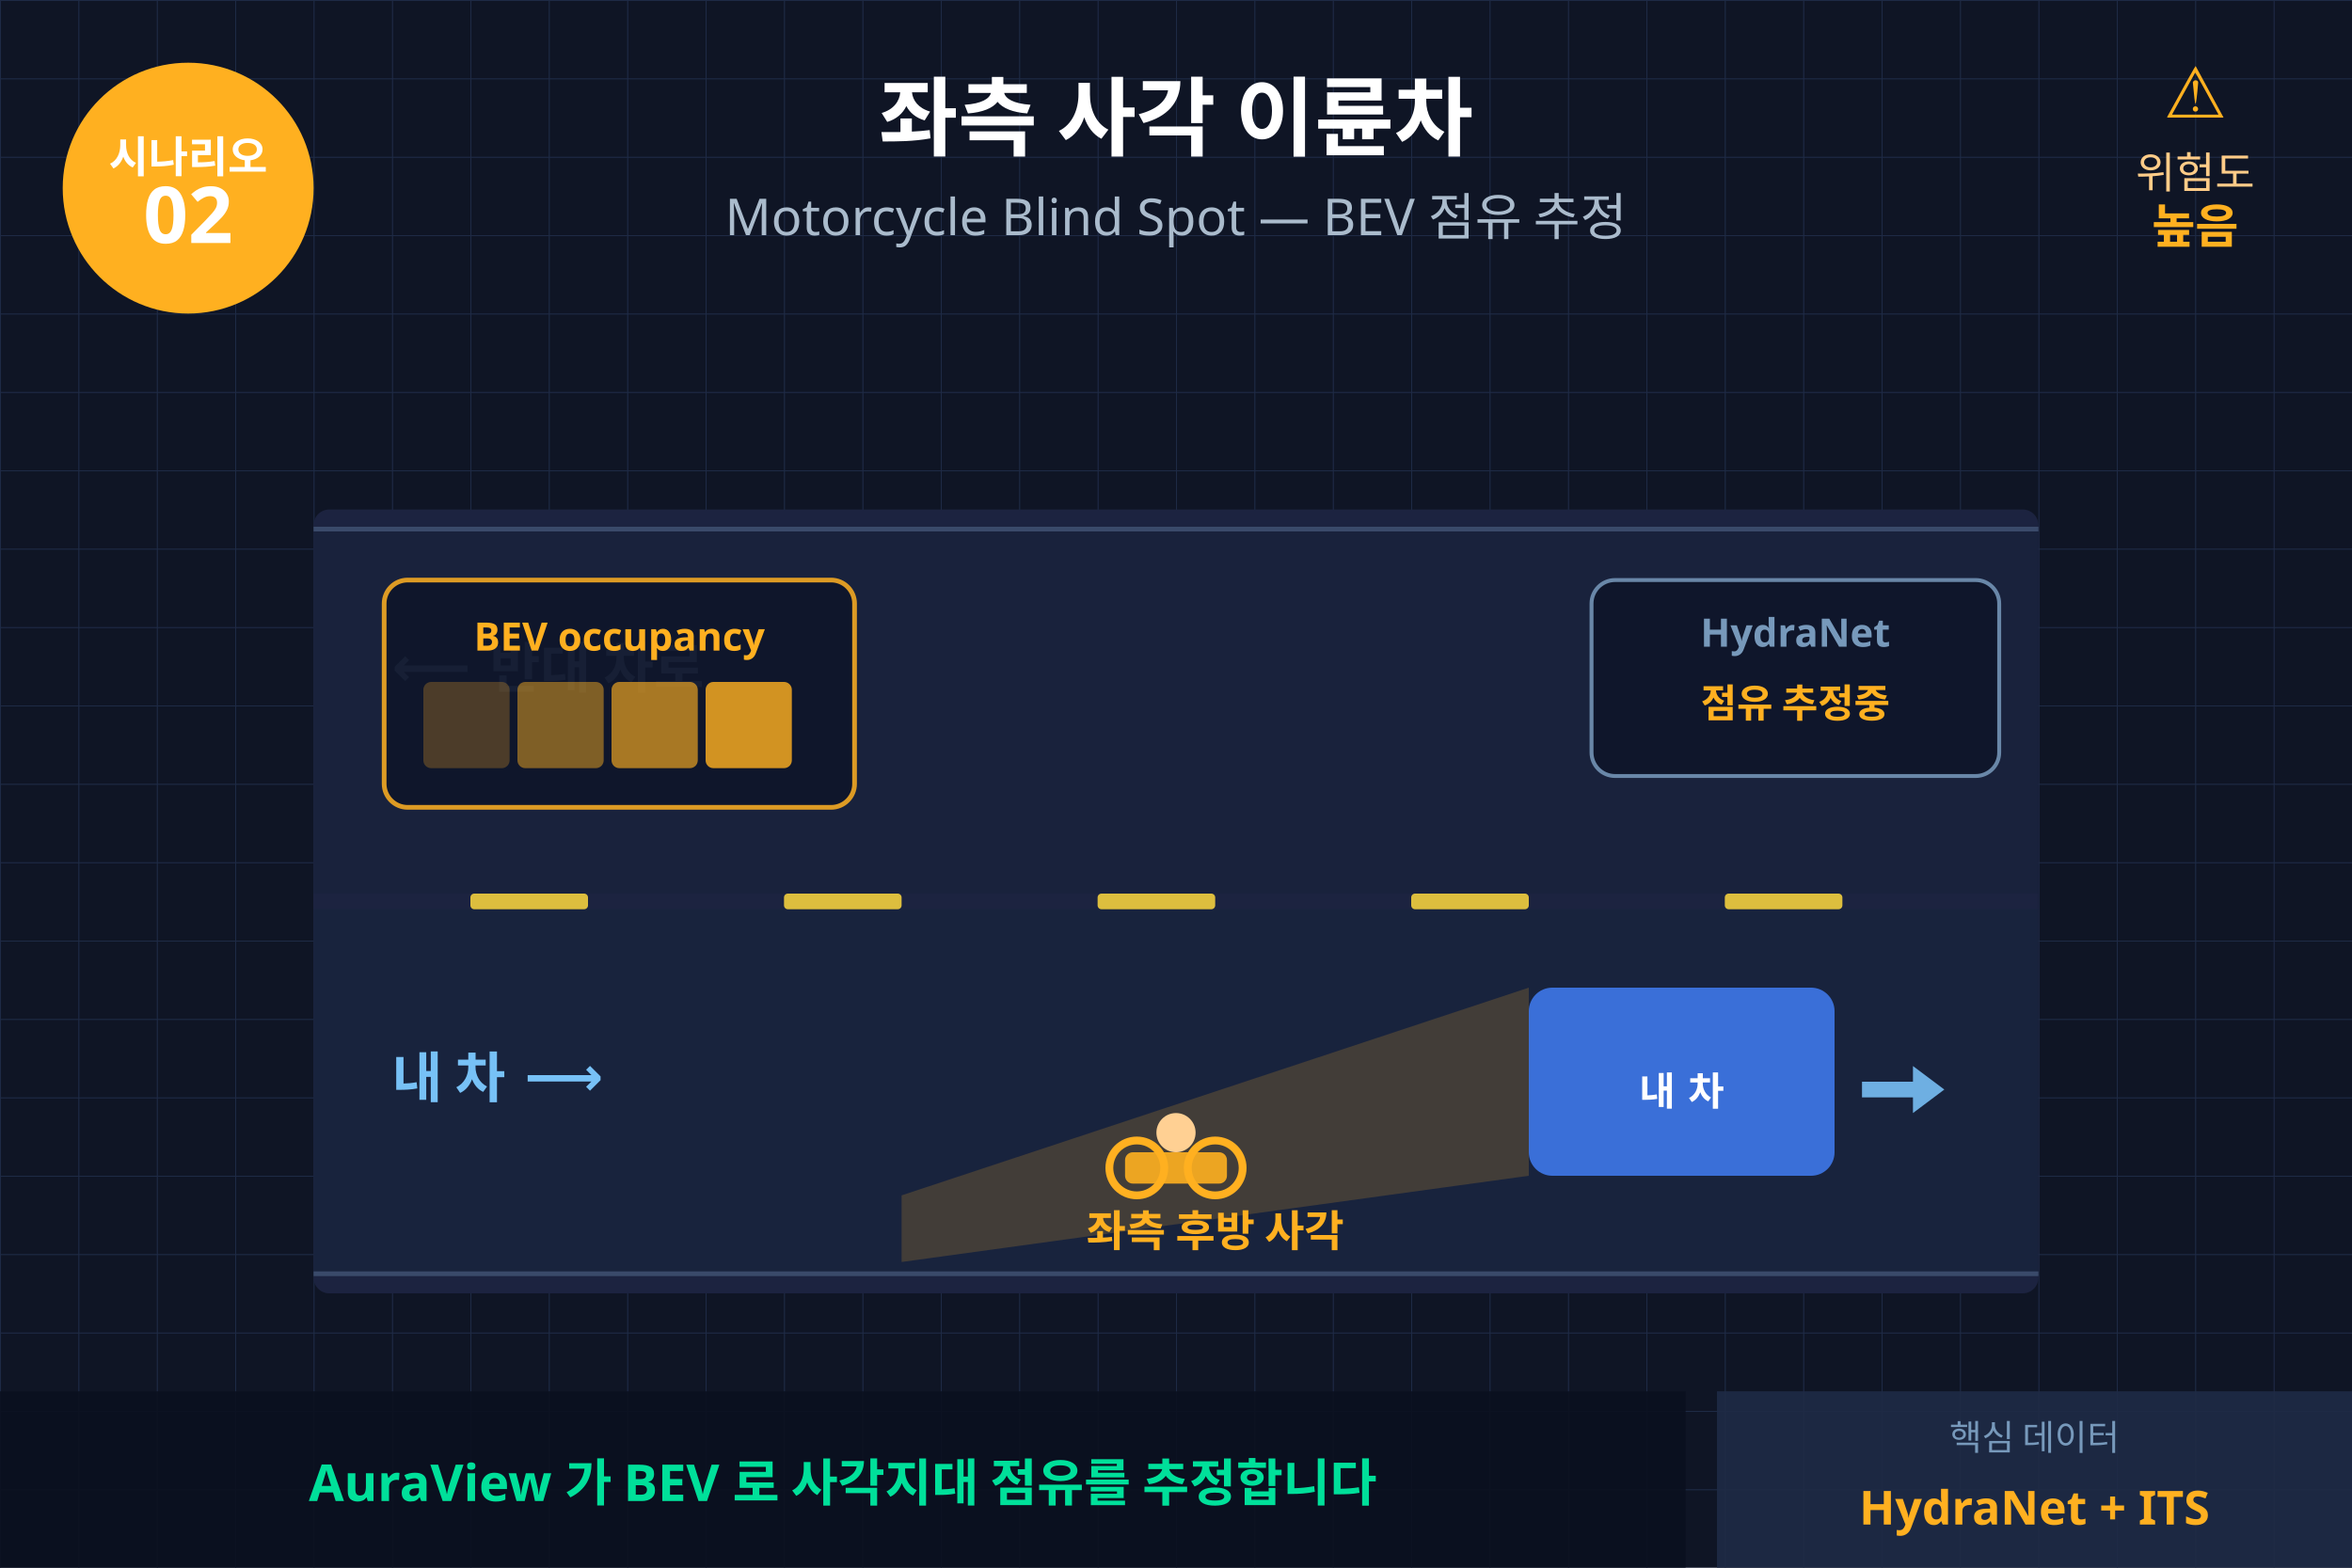
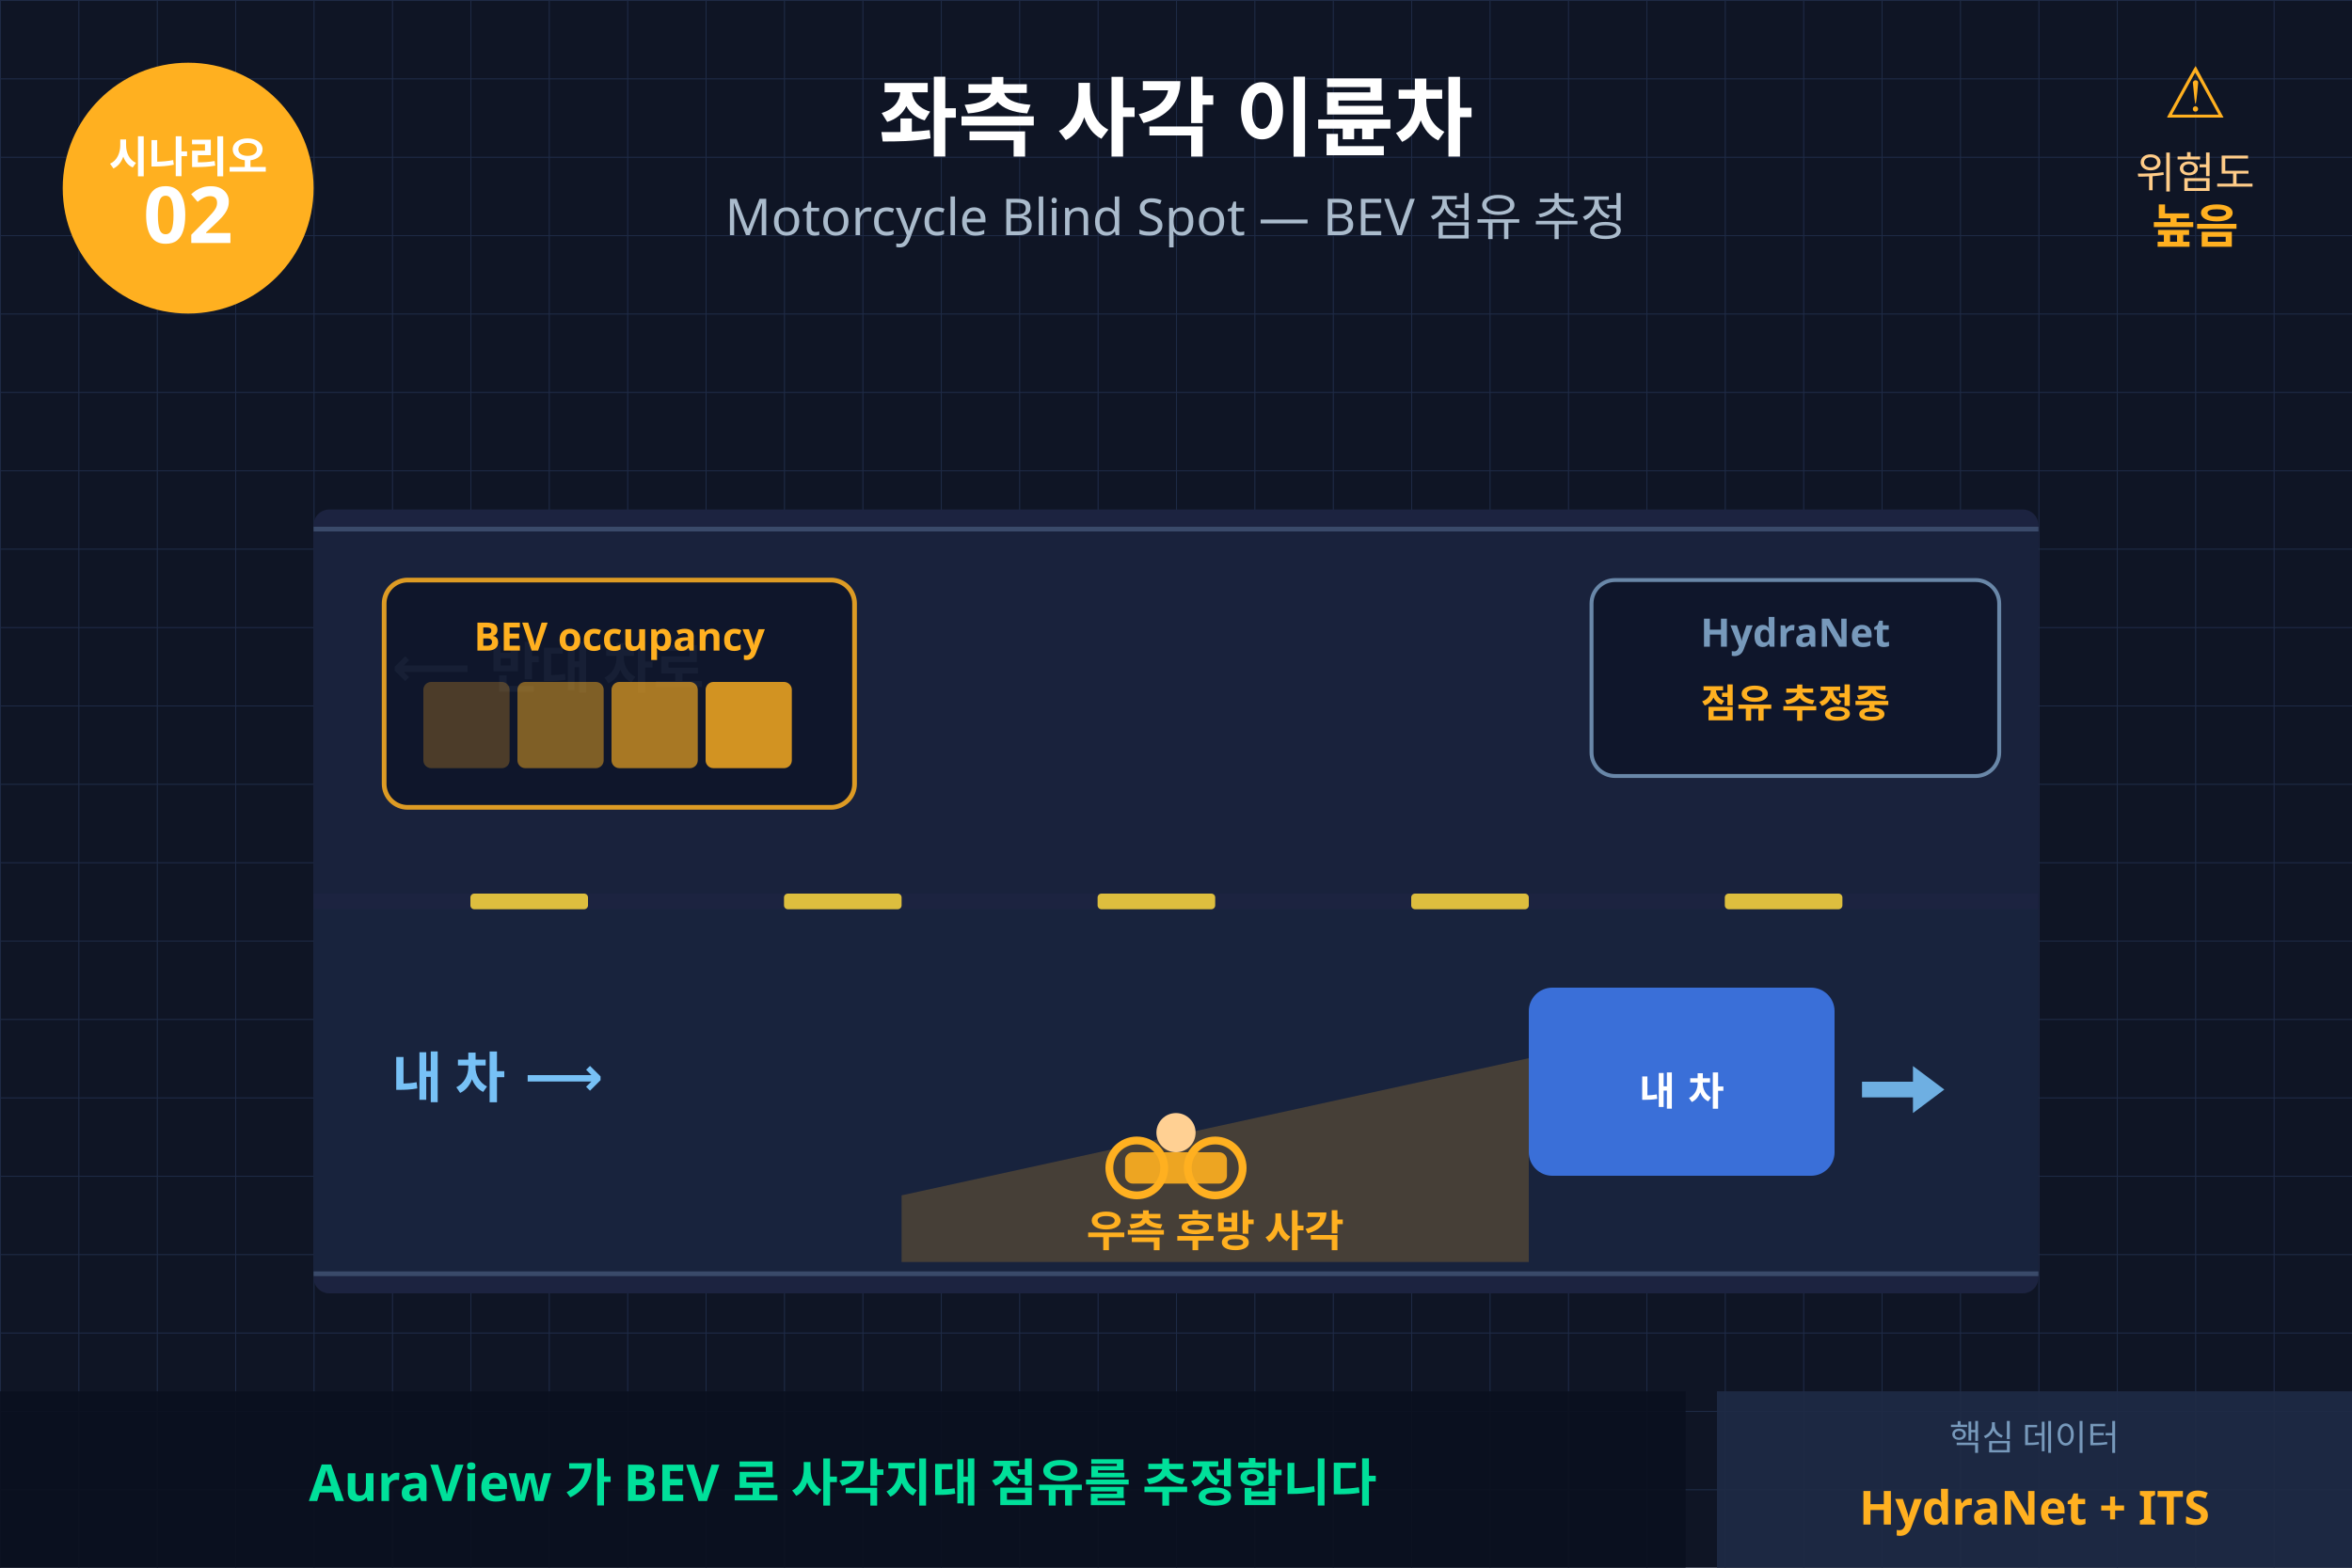
<svg xmlns="http://www.w3.org/2000/svg" viewBox="0 0 600 400" width="600" height="400" font-family="'Malgun Gothic','Apple SD Gothic Neo','Noto Sans KR',sans-serif">
  <rect width="600" height="400" fill="#0F1525" />
  <defs>
    <pattern id="grid2" width="20" height="20" patternUnits="userSpaceOnUse">
      <path d="M20 0 L0 0 0 20" fill="none" stroke="#1E2A45" stroke-width="0.5" />
    </pattern>
  </defs>
  <rect width="600" height="400" fill="url(#grid2)" />
  <circle cx="48" cy="48" r="32" fill="#FFB020" />
  <text x="48" y="44" text-anchor="middle" font-size="11" fill="white" font-weight="700">시나리오</text>
  <text x="48" y="62" text-anchor="middle" font-size="20" fill="white" font-weight="900">02</text>
  <text x="300" y="38" text-anchor="middle" font-size="22" font-weight="800" fill="white">좌측 사각 이륜차</text>
  <text x="300" y="60" text-anchor="middle" font-size="13" fill="#AABBCC">Motorcycle Blind Spot — BEV 점유 추정</text>
  <text x="560" y="30" text-anchor="middle" font-size="18" fill="#FFB020">⚠</text>
  <text x="560" y="48" text-anchor="middle" font-size="11" fill="#FFCC88">위험도</text>
  <text x="560" y="62" text-anchor="middle" font-size="12" fill="#FFB020" font-weight="700">높음</text>
  <rect x="80" y="130" width="440" height="200" rx="4" fill="#1C2340" />
  <rect x="80" y="135" width="440" height="93" fill="#162038" opacity="0.55" />
  <rect x="80" y="232" width="440" height="93" fill="#0F2335" opacity="0.30" />
  <rect x="120" y="228" width="30" height="4" rx="1" fill="#FFD93D" opacity="0.85" />
  <rect x="200" y="228" width="30" height="4" rx="1" fill="#FFD93D" opacity="0.85" />
  <rect x="280" y="228" width="30" height="4" rx="1" fill="#FFD93D" opacity="0.85" />
  <rect x="360" y="228" width="30" height="4" rx="1" fill="#FFD93D" opacity="0.85" />
  <rect x="440" y="228" width="30" height="4" rx="1" fill="#FFD93D" opacity="0.85" />
  <line x1="80" y1="135" x2="520" y2="135" stroke="#3A4A6A" stroke-width="1.2" />
  <line x1="80" y1="325" x2="520" y2="325" stroke="#3A4A6A" stroke-width="1.2" />
  <text x="100" y="175" font-size="14" font-weight="900" fill="#5A6C8C" opacity="0.85">⟵  반대 차로</text>
  <text x="100" y="280" font-size="14" font-weight="900" fill="#7CC8FF" opacity="0.95">내 차 ⟶</text>
  <rect x="390" y="252" width="78" height="48" rx="6" fill="#3A6FD8" />
  <text x="429" y="282" text-anchor="middle" font-size="10" fill="white" font-weight="800" letter-spacing="0.5">내 차</text>
  <polygon points="475,276 488,276 488,272 496,278 488,284 488,280 475,280" fill="#7CC8FF" opacity="0.85" />
-   <path d="M 390 252 L 230 305 L 230 322 L 390 300 Z" fill="#FFB020" opacity="0.18" />
-   <text x="310" y="318" text-anchor="middle" font-size="11" fill="#FFB020" font-weight="700">좌측 후방 사각</text>
+   <path d="M 390 270 L 230 305 L 230 322 L 390 322 Z" fill="#FFB020" opacity="0.20" />
+   <text x="310" y="318" text-anchor="middle" font-size="11" fill="#FFB020" font-weight="700">우측 후방 사각</text>
  <g>
    <circle cx="290" cy="298" r="7" fill="none" stroke="#FFB020" stroke-width="2" />
    <circle cx="310" cy="298" r="7" fill="none" stroke="#FFB020" stroke-width="2" />
    <rect x="287" y="294" width="26" height="8" rx="2" fill="#FFB020" opacity="0.9" />
    <circle cx="300" cy="289" r="5" fill="#FFD093" />
    <animate attributeName="opacity" values="0.6;1;0.6" dur="1.6s" repeatCount="indefinite" />
  </g>
  <circle cx="300" cy="298" r="18" fill="none" stroke="#FFB020" stroke-width="2" opacity="0">
    <animate attributeName="r" values="18;40;18" dur="2.2s" repeatCount="indefinite" />
    <animate attributeName="opacity" values="0.7;0;0.7" dur="2.2s" repeatCount="indefinite" />
  </circle>
  <rect x="98" y="148" width="120" height="58" rx="6" fill="#0D1428" stroke="#FFB020" stroke-width="1.2" opacity="0.85" />
  <text x="158" y="166" text-anchor="middle" font-size="10" fill="#FFB020" font-weight="700">BEV occupancy</text>
  <g opacity="0.85" transform="translate(108, 174)">
    <rect x="0" y="0" width="22" height="22" fill="#FFB020" opacity="0.30" rx="2" />
    <rect x="24" y="0" width="22" height="22" fill="#FFB020" opacity="0.55" rx="2" />
    <rect x="48" y="0" width="22" height="22" fill="#FFB020" opacity="0.75" rx="2" />
    <rect x="72" y="0" width="22" height="22" fill="#FFB020" opacity="0.95" rx="2" />
  </g>
  <rect x="406" y="148" width="104" height="50" rx="6" fill="#0D1428" stroke="#7799BB" stroke-width="1" opacity="0.85" />
  <text x="458" y="165" text-anchor="middle" font-size="10" fill="#7799BB" font-weight="700">HydraNet</text>
  <text x="458" y="183" text-anchor="middle" font-size="10" fill="#FFB020" font-weight="600">점유 추정중</text>
  <rect x="0" y="355" width="430" height="45" fill="#0A0F1E" opacity="0.9" />
  <text x="215" y="383" text-anchor="middle" font-size="13" fill="#00E09A" font-weight="700">AuraView 가 BEV 로 사각지대 점유를 추정합니다</text>
  <rect x="438" y="355" width="162" height="45" fill="#1E2A45" opacity="0.9" />
  <text x="519" y="370" text-anchor="middle" font-size="9" fill="#7799BB">핵심 데이터</text>
  <text x="519" y="389" text-anchor="middle" font-size="12" fill="#FFB020" font-weight="800">HydraNet + ITS</text>
</svg>
